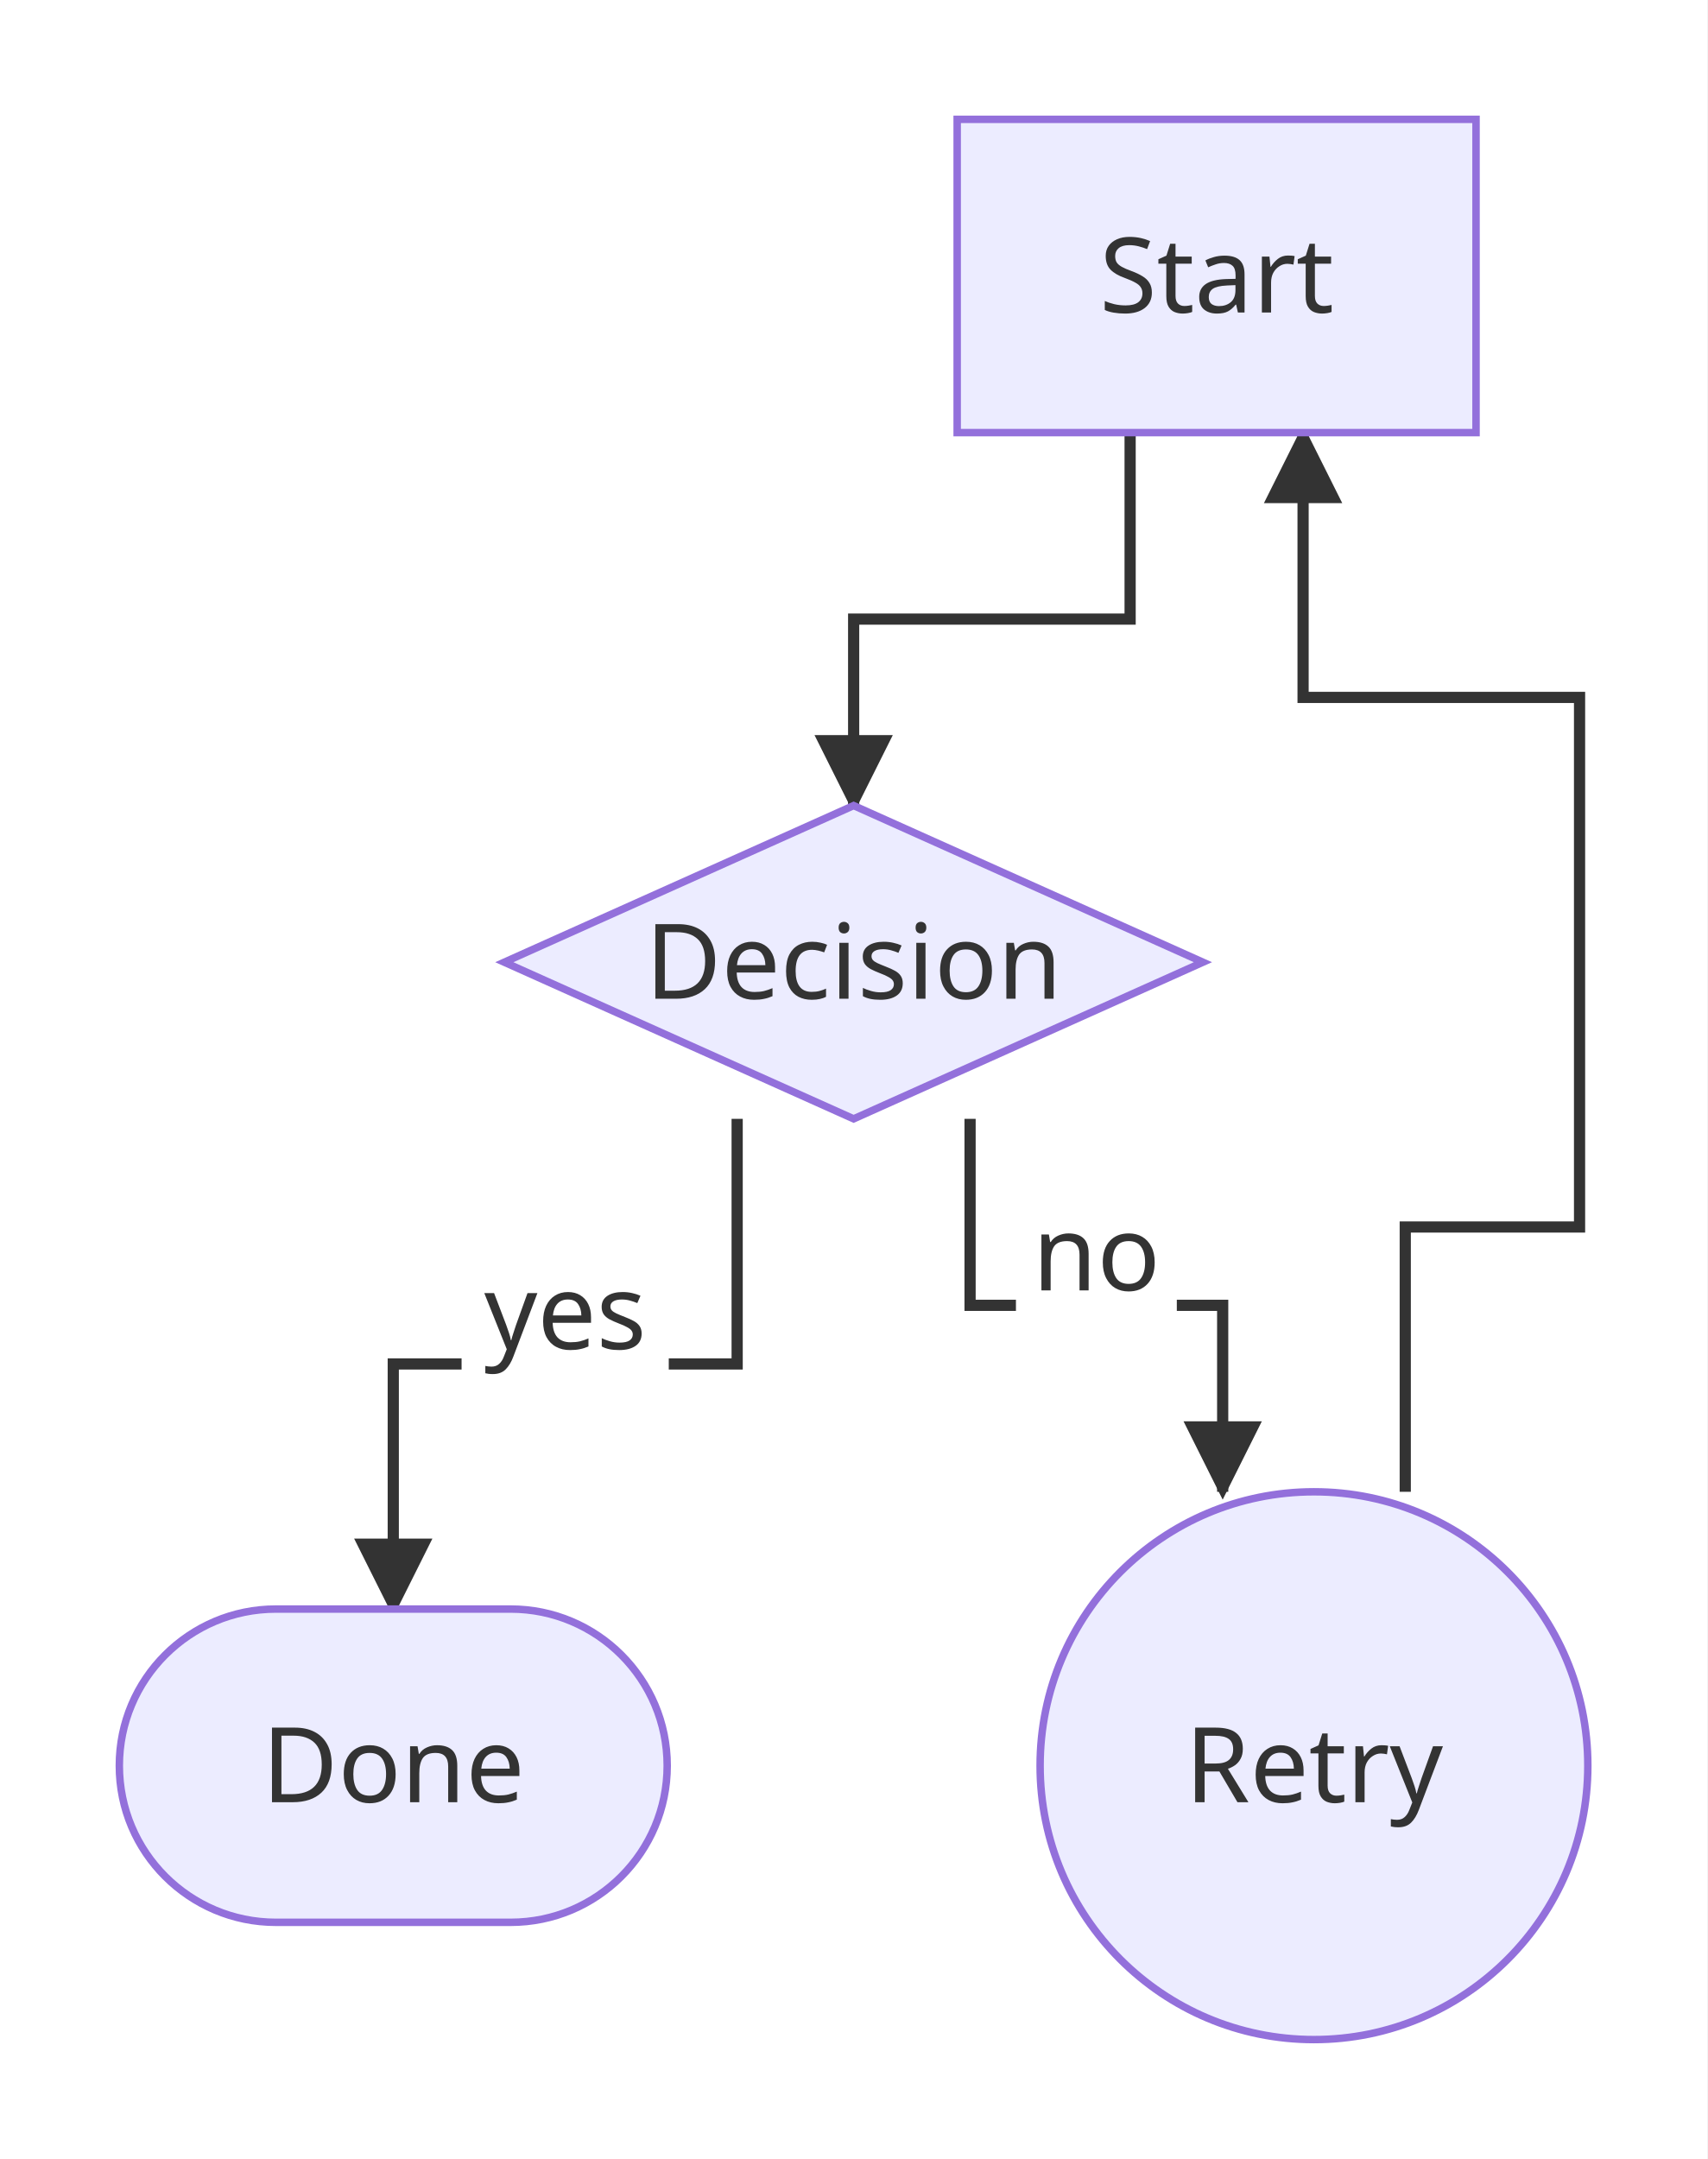
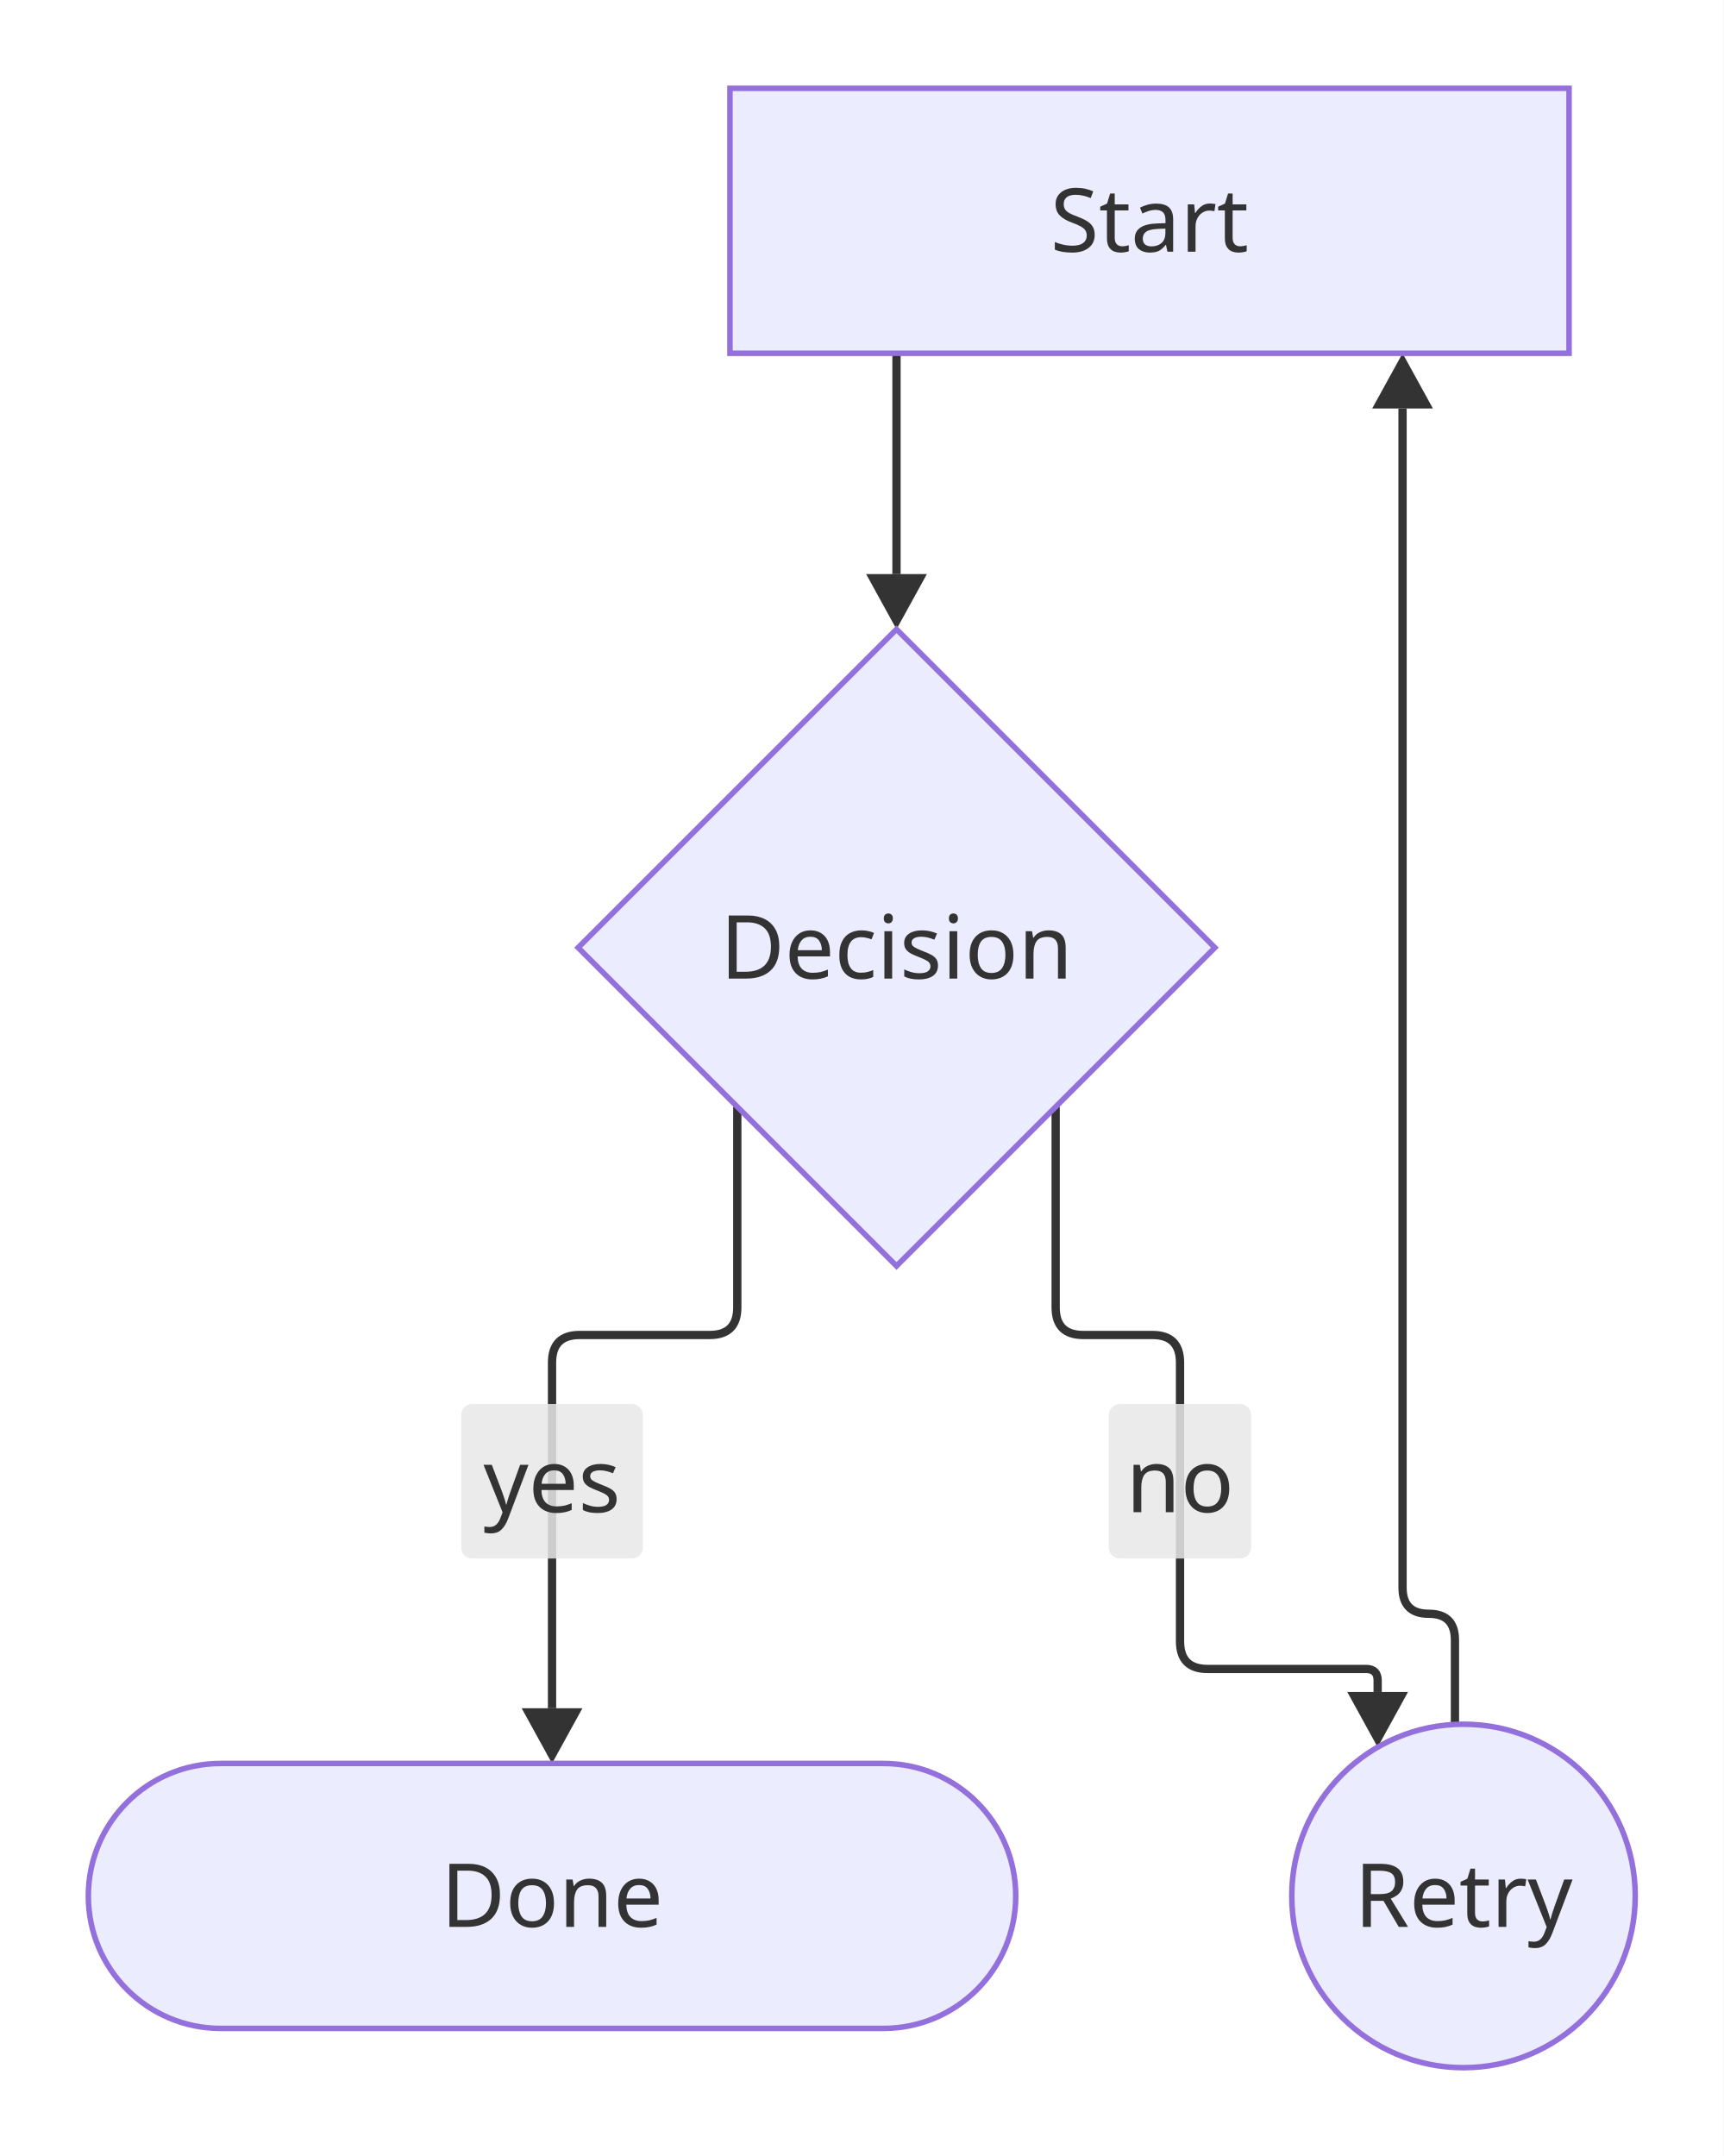
- <svg xmlns="http://www.w3.org/2000/svg" role="img" width="228.91" height="289.45" viewBox="0 0 228.91 289.45" font-family="sans-serif" font-size="14">
+ <svg xmlns="http://www.w3.org/2000/svg" role="img" width="312.22" height="390.57" viewBox="0 0 312.22 390.57" font-family="sans-serif" font-size="16">
  <defs>
-     <marker id="arrow" viewBox="0 0 10 10" refX="9" refY="5" markerWidth="7" markerHeight="7" orient="auto-start-reverse">
-       <path d="M0,0 L10,5 L0,10 z" fill="#333333" />
+     <marker id="ma5r30d-arrow-0" viewBox="0 0 10 11" refX="0" refY="5.5" markerUnits="userSpaceOnUse" markerWidth="10" markerHeight="11" orient="auto-start-reverse">
+       <path d="M0,0 L10,5.5 L0,11 z" fill="#333333" />
    </marker>
  </defs>
  <rect width="100%" height="100%" fill="#ffffff" />
  <g transform="translate(16,16)">
-     <path d="M135.53,42 L135.53,67 L98.46,67 L98.46,92" fill="none" stroke="#333333" stroke-width="1.5" marker-end="url(#arrow)" />
-     <path d="M82.84,134 L82.84,166.86 L36.73,166.86 L36.73,199.72" fill="none" stroke="#333333" stroke-width="1.5" marker-end="url(#arrow)" />
-     <rect x="45.89" y="152.86" width="27.78" height="18" fill="#ffffff" />
-     <text x="59.79" y="166.86" fill="#333333" text-anchor="middle" dy="-2">yes</text>
-     <path d="M114.07,134 L114.07,159 L147.94,159 L147.94,184" fill="none" stroke="#333333" stroke-width="1.5" marker-end="url(#arrow)" />
-     <rect x="120.22" y="145" width="21.57" height="18" fill="#ffffff" />
-     <text x="131.01" y="159" fill="#333333" text-anchor="middle" dy="-2">no</text>
-     <path d="M172.42,184 L172.42,148.5 L195.79,148.5 L195.79,113 L195.79,77.5 L158.72,77.5 L158.72,42" fill="none" stroke="#333333" stroke-width="1.5" marker-end="url(#arrow)" />
-     <rect x="112.34" y="0" width="69.57" height="42" fill="#ECECFF" stroke="#9370DB" />
+     <path d="M146.4,48 L146.4,88" fill="none" stroke="#333333" stroke-width="1.5" marker-end="url(#ma5r30d-arrow-0)" />
+     <path d="M117.56,184.51 L117.56,220.84 Q117.56,225.84 112.56,225.84 L89,225.84 Q84,225.84 84,230.84 L84,293.46" fill="none" stroke="#333333" stroke-width="1.5" marker-end="url(#ma5r30d-arrow-0)" />
+     <path d="M175.23,184.51 L175.23,220.84 Q175.23,225.84 180.23,225.84 L192.76,225.84 Q197.76,225.84 197.76,230.84 L197.76,281.34 Q197.76,286.34 202.76,286.34 L231.47,286.34 Q233.56,286.34 233.56,288.43 L233.56,290.51" fill="none" stroke="#333333" stroke-width="1.5" marker-end="url(#ma5r30d-arrow-0)" />
+     <path d="M247.56,296.38 L247.56,281.09 Q247.56,276.34 242.81,276.34 L242.81,276.34 Q238.07,276.34 238.07,271.6 L238.07,58" fill="none" stroke="#333333" stroke-width="1.5" marker-end="url(#ma5r30d-arrow-0)" />
+     <rect x="67.55" y="238.34" width="32.9" height="28" rx="2" fill="#e8e8e8" fill-opacity="0.85" />
    <text fill="#333333" text-anchor="middle">
-       <tspan x="147.13" y="25.9">Start</tspan>
+       <tspan x="84" y="257.94">yes</tspan>
    </text>
-     <polygon points="98.46,92 145.29,113 98.46,134 51.62,113" fill="#ECECFF" stroke="#9370DB" />
+     <rect x="184.86" y="238.34" width="25.79" height="28" rx="2" fill="#e8e8e8" fill-opacity="0.85" />
    <text fill="#333333" text-anchor="middle">
-       <tspan x="98.46" y="117.9">Decision</tspan>
+       <tspan x="197.76" y="257.94">no</tspan>
    </text>
-     <rect x="0" y="199.72" width="73.46" height="42" rx="21" fill="#ECECFF" stroke="#9370DB" />
+     <rect x="116.23" y="0" width="152" height="48" fill="#ECECFF" stroke="#9370DB" />
    <text fill="#333333" text-anchor="middle">
-       <tspan x="36.73" y="225.62">Done</tspan>
+       <tspan x="192.23" y="29.6">Start</tspan>
    </text>
-     <circle cx="160.18" cy="220.72" r="36.72" fill="#ECECFF" stroke="#9370DB" />
+     <polygon points="146.4,98 204.07,155.67 146.4,213.34 88.73,155.67" fill="#ECECFF" stroke="#9370DB" />
    <text fill="#333333" text-anchor="middle">
-       <tspan x="160.18" y="225.62">Retry</tspan>
+       <tspan x="146.4" y="161.27">Decision</tspan>
+     </text>
+     <rect x="0" y="303.46" width="168" height="48" rx="24" fill="#ECECFF" stroke="#9370DB" />
+     <text fill="#333333" text-anchor="middle">
+       <tspan x="84" y="333.06">Done</tspan>
+     </text>
+     <circle cx="249.11" cy="327.46" r="31.11" fill="#ECECFF" stroke="#9370DB" />
+     <text fill="#333333" text-anchor="middle">
+       <tspan x="249.11" y="333.06">Retry</tspan>
    </text>
  </g>
</svg>
